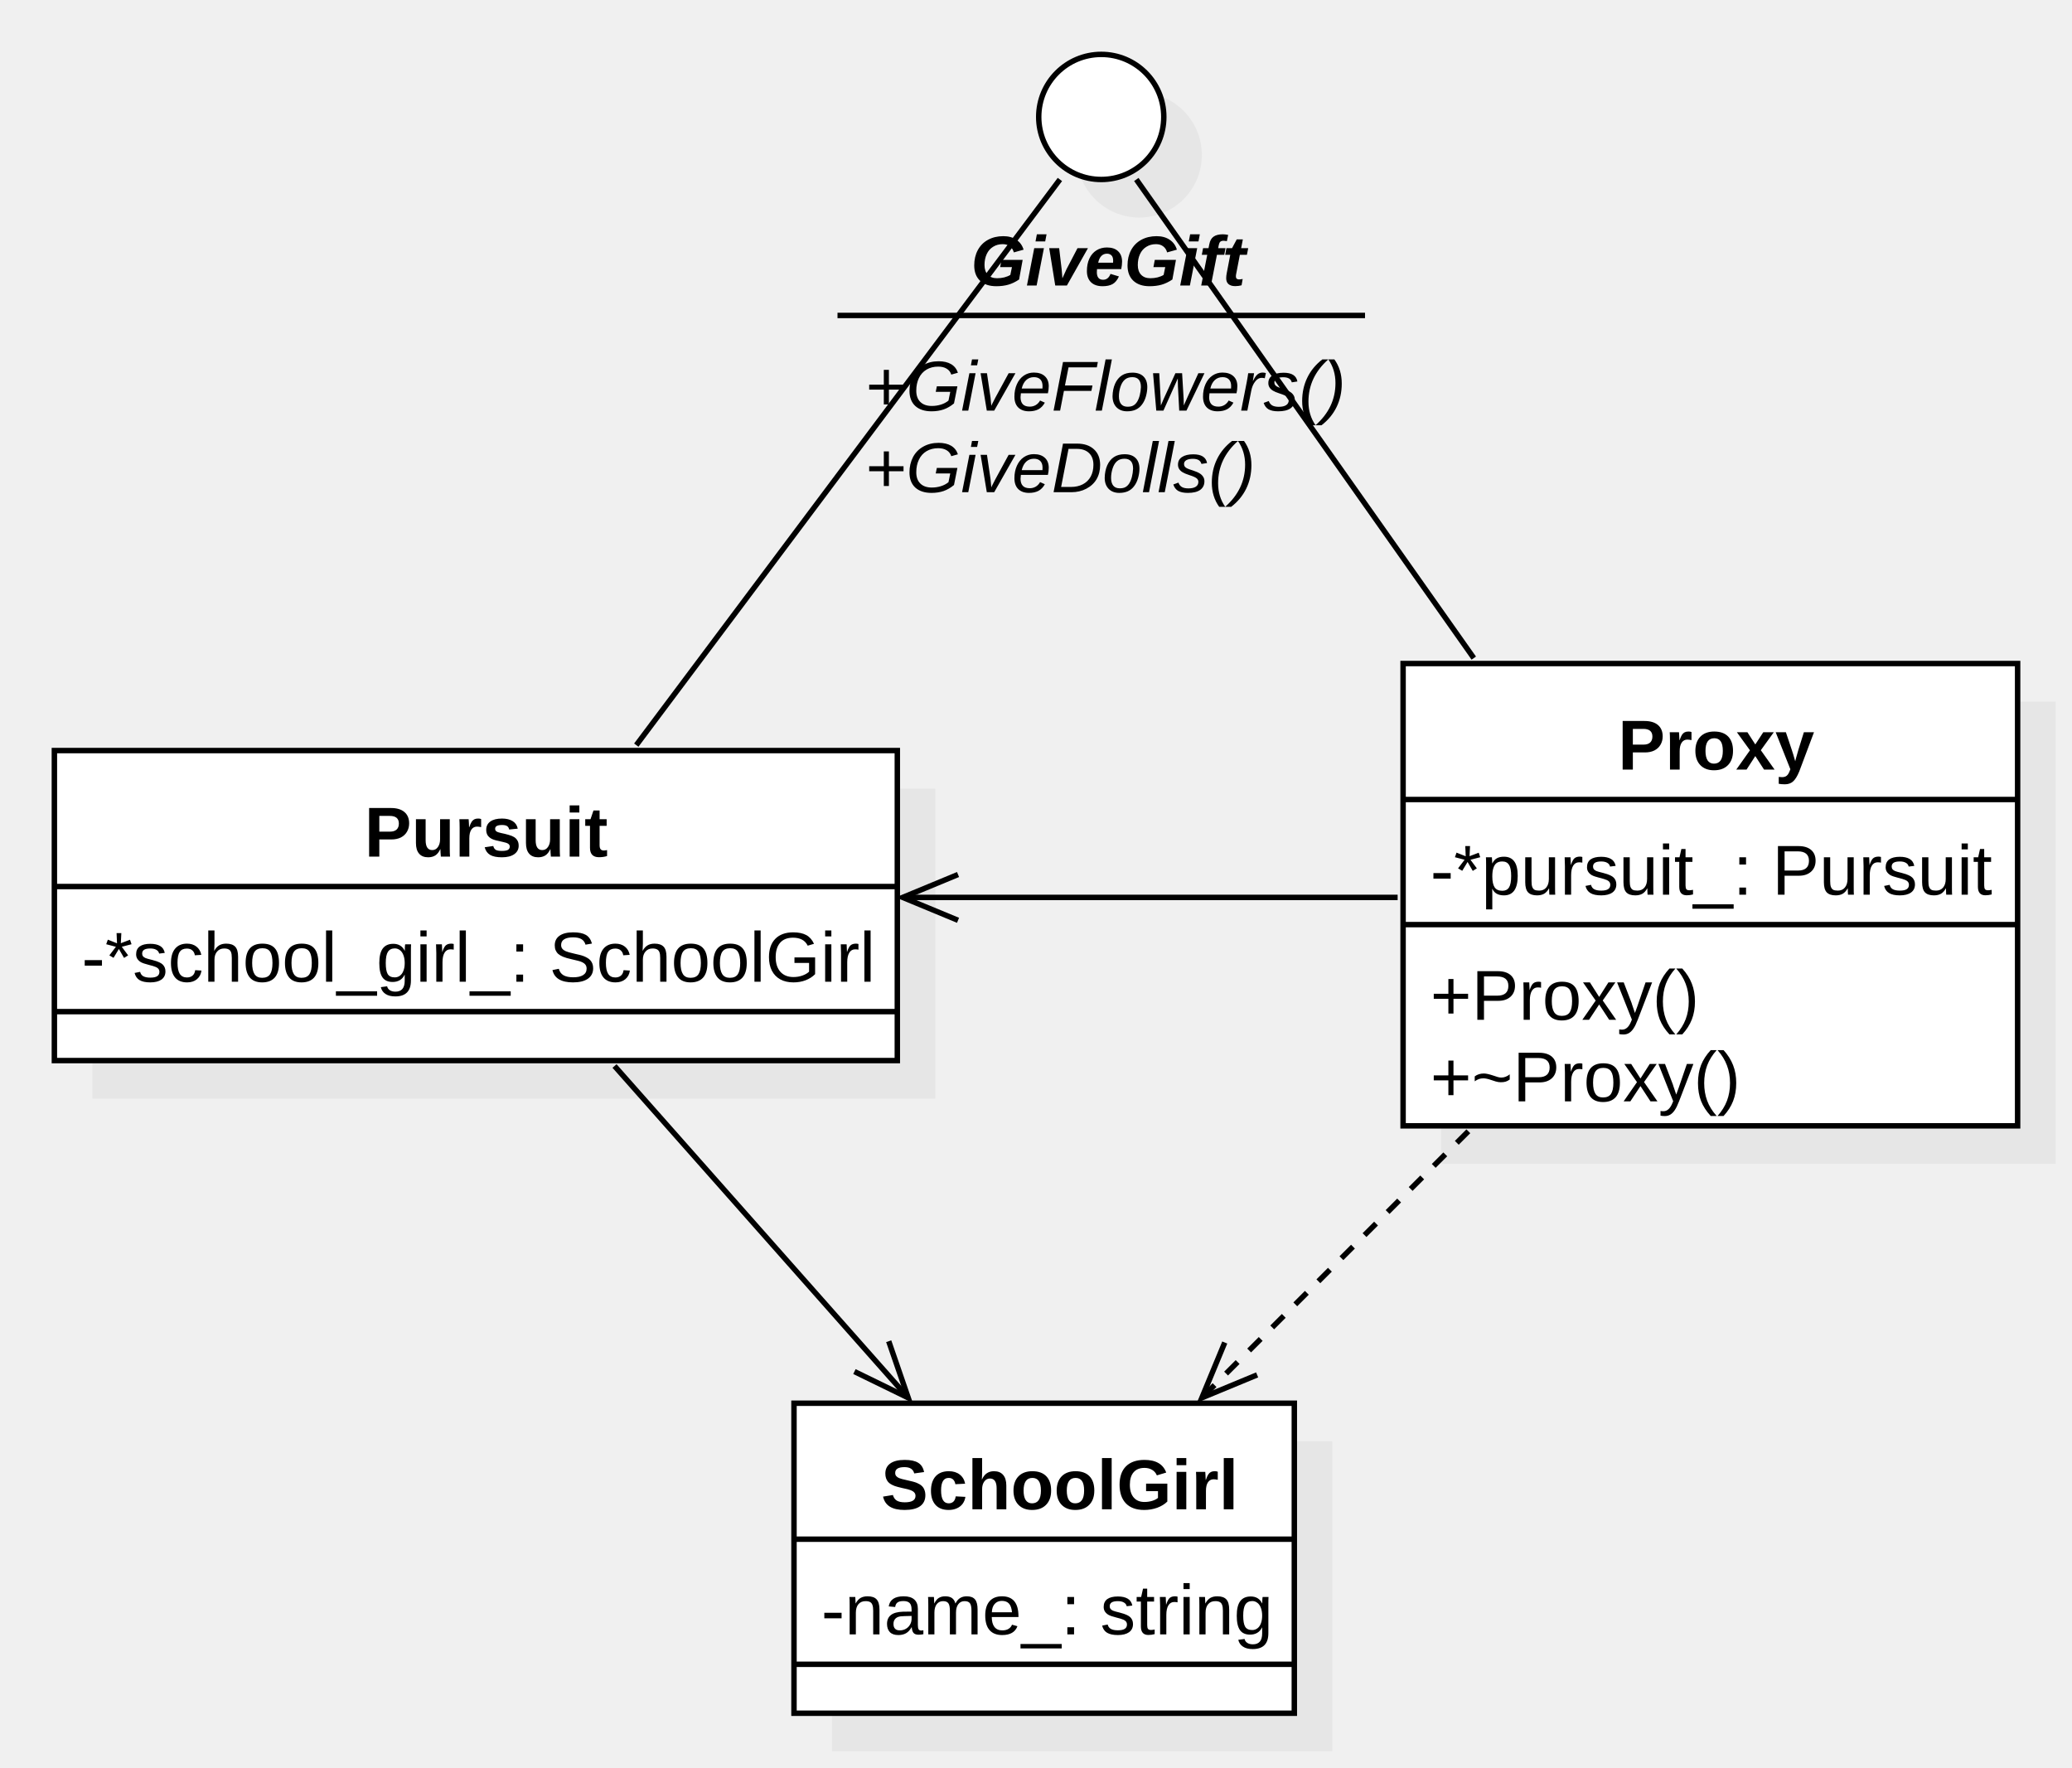
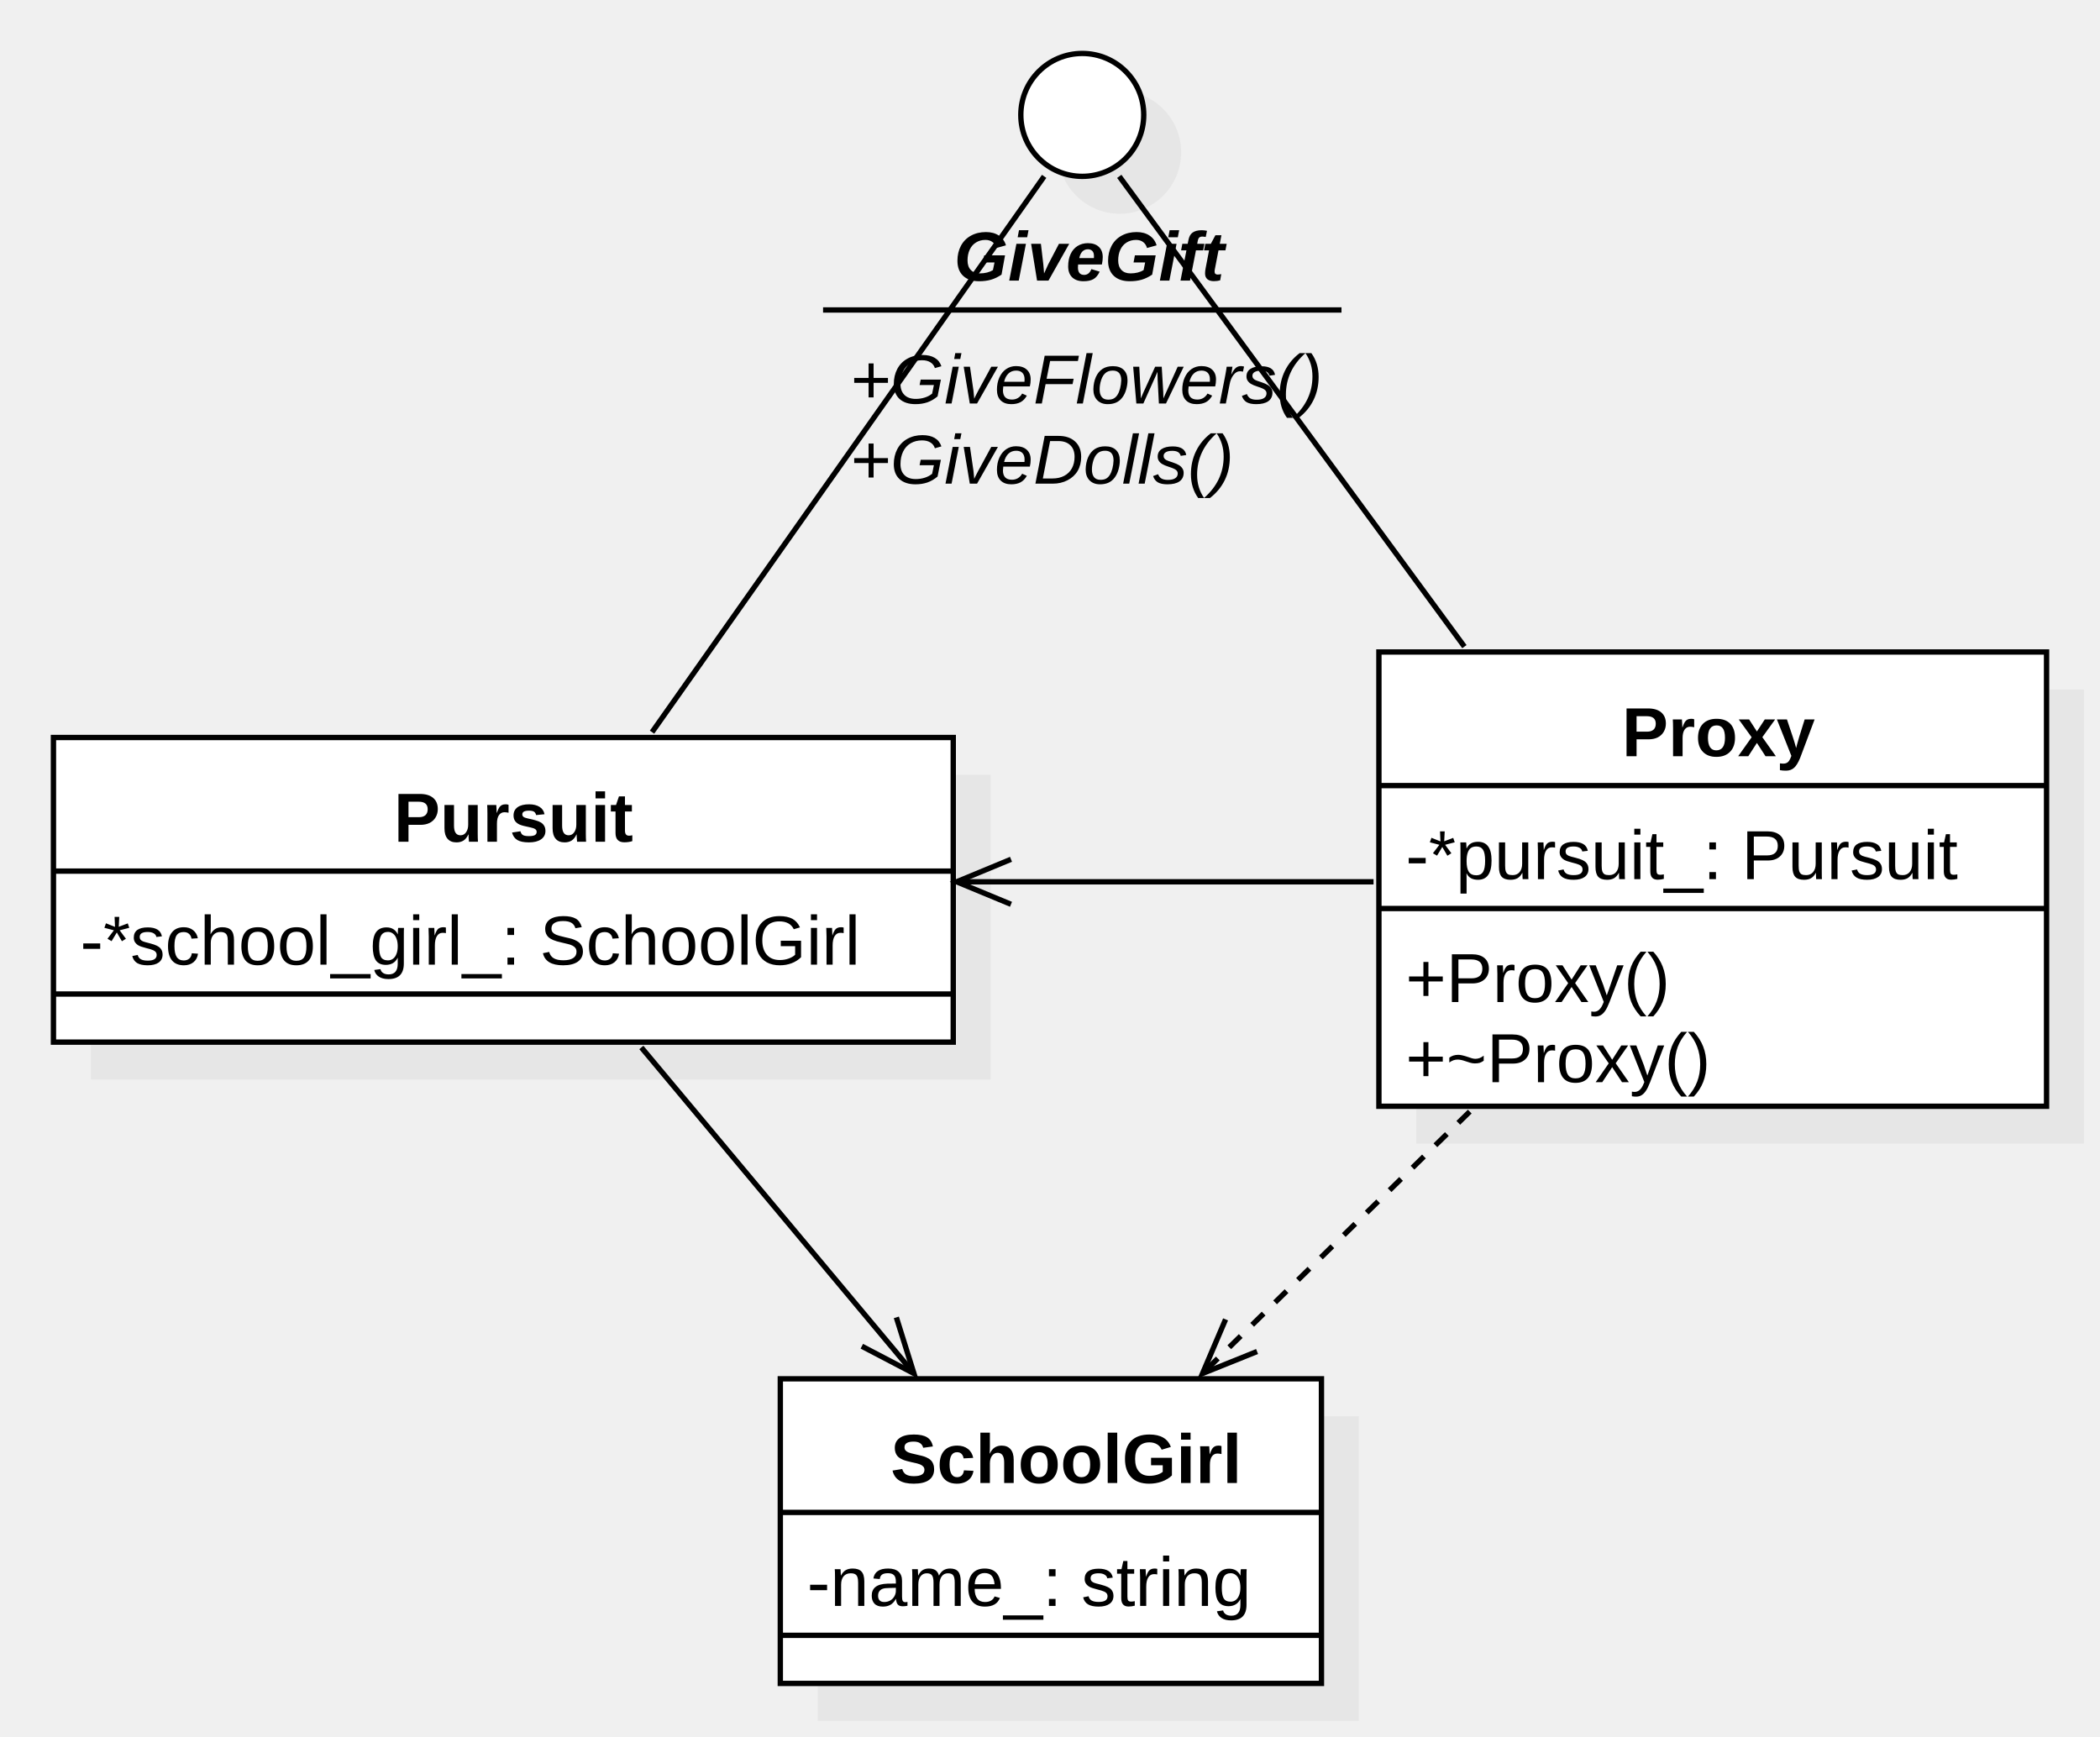
- <svg xmlns="http://www.w3.org/2000/svg" version="1.1" width="381" height="325">
+ <svg xmlns="http://www.w3.org/2000/svg" version="1.1" width="392.921" height="325">
  <defs />
  <g>
    <g transform="translate(-302,-286) scale(1,1)">
-       <rect fill="#C0C0C0" stroke="none" x="455" y="551" width="92" height="57" opacity="0.2" />
+       <rect fill="#C0C0C0" stroke="none" x="455" y="551" width="101.25" height="57" opacity="0.2" />
    </g>
    <g transform="translate(-302,-286) scale(1,1)">
-       <rect fill="#ffffff" stroke="none" x="448" y="544" width="92" height="57" />
+       <rect fill="#ffffff" stroke="none" x="448" y="544" width="101.25" height="57" />
    </g>
    <g transform="translate(-302,-286) scale(1,1)">
-       <path fill="none" stroke="#000000" d="M 448 544 L 540 544 L 540 601 L 448 601 L 448 544 Z Z" stroke-miterlimit="10" />
+       <path fill="none" stroke="#000000" d="M 448 544 L 549.25 544 L 549.25 601 L 448 601 L 448 544 Z Z" stroke-miterlimit="10" />
    </g>
    <g transform="translate(-302,-286) scale(1,1)">
-       <path fill="none" stroke="#000000" d="M 448 569 L 540 569" stroke-miterlimit="10" />
+       <path fill="none" stroke="#000000" d="M 448 569 L 549.25 569" stroke-miterlimit="10" />
    </g>
    <g transform="translate(-302,-286) scale(1,1)">
-       <path fill="none" stroke="#000000" d="M 448 592 L 540 592" stroke-miterlimit="10" />
+       <path fill="none" stroke="#000000" d="M 448 592 L 549.25 592" stroke-miterlimit="10" />
    </g>
    <g transform="translate(-302,-286) scale(1,1)">
      <g>
        <path fill="none" stroke="none" />
-         <text fill="#000000" stroke="none" font-family="Arial" font-size="13px" font-style="normal" font-weight="bold" text-decoration="none" x="464" y="563.5">SchoolGirl</text>
+         <text fill="#000000" stroke="none" font-family="Arial" font-size="13px" font-style="normal" font-weight="bold" text-decoration="none" x="468.625" y="563.5">SchoolGirl</text>
      </g>
    </g>
    <g transform="translate(-302,-286) scale(1,1)">
      <g>
        <path fill="none" stroke="none" />
        <text fill="#000000" stroke="none" font-family="Arial" font-size="13px" font-style="normal" font-weight="normal" text-decoration="none" x="453" y="586.5">-name_: string</text>
      </g>
    </g>
    <g transform="translate(-302,-286) scale(1,1)">
      <path fill="#C0C0C0" stroke="none" d="M 500 314.5 C 500 308.149 505.149 303 511.5 303 C 517.851 303 523 308.149 523 314.5 C 523 320.851 517.851 326 511.5 326 C 505.149 326 500 320.851 500 314.5 Z" opacity="0.2" />
    </g>
    <g transform="translate(-302,-286) scale(1,1)">
      <path fill="#ffffff" stroke="none" d="M 493 307.5 C 493 301.149 498.149 296 504.5 296 C 510.851 296 516 301.149 516 307.5 C 516 313.851 510.851 319 504.5 319 C 498.149 319 493 313.851 493 307.5 Z" />
    </g>
    <g transform="translate(-302,-286) scale(1,1)">
      <path fill="none" stroke="#000000" d="M 493 307.5 C 493 301.149 498.149 296 504.5 296 C 510.851 296 516 301.149 516 307.5 C 516 313.851 510.851 319 504.5 319 C 498.149 319 493 313.851 493 307.5 Z" stroke-miterlimit="10" />
    </g>
    <g transform="translate(-302,-286) scale(1,1)">
      <path fill="none" stroke="#000000" d="M 456 344 L 553 344" stroke-miterlimit="10" />
    </g>
    <g transform="translate(-302,-286) scale(1,1)">
      <g>
        <path fill="none" stroke="none" />
        <text fill="#000000" stroke="none" font-family="Arial" font-size="13px" font-style="italic" font-weight="bold" text-decoration="none" x="480.5" y="338.5">GiveGift</text>
      </g>
    </g>
    <g transform="translate(-302,-286) scale(1,1)">
      <g>
        <path fill="none" stroke="none" />
        <text fill="#000000" stroke="none" font-family="Arial" font-size="13px" font-style="italic" font-weight="normal" text-decoration="none" x="461" y="361.5">+GiveFlowers()</text>
      </g>
    </g>
    <g transform="translate(-302,-286) scale(1,1)">
      <g>
        <path fill="none" stroke="none" />
        <text fill="#000000" stroke="none" font-family="Arial" font-size="13px" font-style="italic" font-weight="normal" text-decoration="none" x="461" y="376.5">+GiveDolls()</text>
      </g>
    </g>
    <g transform="translate(-302,-286) scale(1,1)">
-       <rect fill="#C0C0C0" stroke="none" x="319" y="431" width="155" height="57" opacity="0.2" />
+       <rect fill="#C0C0C0" stroke="none" x="319" y="431" width="168.358" height="57" opacity="0.2" />
    </g>
    <g transform="translate(-302,-286) scale(1,1)">
-       <rect fill="#ffffff" stroke="none" x="312" y="424" width="155" height="57" />
+       <rect fill="#ffffff" stroke="none" x="312" y="424" width="168.358" height="57" />
    </g>
    <g transform="translate(-302,-286) scale(1,1)">
-       <path fill="none" stroke="#000000" d="M 312 424 L 467 424 L 467 481 L 312 481 L 312 424 Z Z" stroke-miterlimit="10" />
+       <path fill="none" stroke="#000000" d="M 312 424 L 480.358 424 L 480.358 481 L 312 481 L 312 424 Z Z" stroke-miterlimit="10" />
    </g>
    <g transform="translate(-302,-286) scale(1,1)">
-       <path fill="none" stroke="#000000" d="M 312 449 L 467 449" stroke-miterlimit="10" />
+       <path fill="none" stroke="#000000" d="M 312 449 L 480.358 449" stroke-miterlimit="10" />
    </g>
    <g transform="translate(-302,-286) scale(1,1)">
-       <path fill="none" stroke="#000000" d="M 312 472 L 467 472" stroke-miterlimit="10" />
+       <path fill="none" stroke="#000000" d="M 312 472 L 480.358 472" stroke-miterlimit="10" />
    </g>
    <g transform="translate(-302,-286) scale(1,1)">
      <g>
        <path fill="none" stroke="none" />
-         <text fill="#000000" stroke="none" font-family="Arial" font-size="13px" font-style="normal" font-weight="bold" text-decoration="none" x="369" y="443.5">Pursuit</text>
+         <text fill="#000000" stroke="none" font-family="Arial" font-size="13px" font-style="normal" font-weight="bold" text-decoration="none" x="375.679" y="443.5">Pursuit</text>
      </g>
    </g>
    <g transform="translate(-302,-286) scale(1,1)">
      <g>
        <path fill="none" stroke="none" />
        <text fill="#000000" stroke="none" font-family="Arial" font-size="13px" font-style="normal" font-weight="normal" text-decoration="none" x="317" y="466.5">-*school_girl_: SchoolGirl</text>
      </g>
    </g>
    <g transform="translate(-302,-286) scale(1,1)">
-       <path fill="none" stroke="#000000" d="M 419 423 L 496.895 319" stroke-miterlimit="10" />
+       <path fill="none" stroke="#000000" d="M 424 423 L 497.368 319" stroke-miterlimit="10" />
    </g>
    <g transform="translate(-302,-286) scale(1,1)">
-       <rect fill="#C0C0C0" stroke="none" x="567" y="415" width="113" height="85" opacity="0.2" />
+       <rect fill="#C0C0C0" stroke="none" x="567" y="415" width="124.921" height="85" opacity="0.2" />
    </g>
    <g transform="translate(-302,-286) scale(1,1)">
-       <rect fill="#ffffff" stroke="none" x="560" y="408" width="113" height="85" />
+       <rect fill="#ffffff" stroke="none" x="560" y="408" width="124.921" height="85" />
    </g>
    <g transform="translate(-302,-286) scale(1,1)">
-       <path fill="none" stroke="#000000" d="M 560 408 L 673 408 L 673 493 L 560 493 L 560 408 Z Z" stroke-miterlimit="10" />
+       <path fill="none" stroke="#000000" d="M 560 408 L 684.921 408 L 684.921 493 L 560 493 L 560 408 Z Z" stroke-miterlimit="10" />
    </g>
    <g transform="translate(-302,-286) scale(1,1)">
-       <path fill="none" stroke="#000000" d="M 560 433 L 673 433" stroke-miterlimit="10" />
+       <path fill="none" stroke="#000000" d="M 560 433 L 684.921 433" stroke-miterlimit="10" />
    </g>
    <g transform="translate(-302,-286) scale(1,1)">
-       <path fill="none" stroke="#000000" d="M 560 456 L 673 456" stroke-miterlimit="10" />
+       <path fill="none" stroke="#000000" d="M 560 456 L 684.921 456" stroke-miterlimit="10" />
    </g>
    <g transform="translate(-302,-286) scale(1,1)">
      <g>
        <path fill="none" stroke="none" />
-         <text fill="#000000" stroke="none" font-family="Arial" font-size="13px" font-style="normal" font-weight="bold" text-decoration="none" x="599.5" y="427.5">Proxy</text>
+         <text fill="#000000" stroke="none" font-family="Arial" font-size="13px" font-style="normal" font-weight="bold" text-decoration="none" x="605.46" y="427.5">Proxy</text>
      </g>
    </g>
    <g transform="translate(-302,-286) scale(1,1)">
      <g>
        <path fill="none" stroke="none" />
        <text fill="#000000" stroke="none" font-family="Arial" font-size="13px" font-style="normal" font-weight="normal" text-decoration="none" x="565" y="450.5">-*pursuit_: Pursuit</text>
      </g>
    </g>
    <g transform="translate(-302,-286) scale(1,1)">
      <g>
        <path fill="none" stroke="none" />
        <text fill="#000000" stroke="none" font-family="Arial" font-size="13px" font-style="normal" font-weight="normal" text-decoration="none" x="565" y="473.5">+Proxy()</text>
      </g>
    </g>
    <g transform="translate(-302,-286) scale(1,1)">
      <g>
        <path fill="none" stroke="none" />
        <text fill="#000000" stroke="none" font-family="Arial" font-size="13px" font-style="normal" font-weight="normal" text-decoration="none" x="565" y="488.5">+~Proxy()</text>
      </g>
    </g>
    <g transform="translate(-302,-286) scale(1,1)">
-       <path fill="none" stroke="#000000" d="M 573 407 L 510.947 319" stroke-miterlimit="10" />
+       <path fill="none" stroke="#000000" d="M 576 407 L 511.421 319" stroke-miterlimit="10" />
    </g>
    <g transform="translate(-302,-286) scale(1,1)">
-       <path fill="none" stroke="#000000" d="M 415 482 L 469 543" stroke-miterlimit="10" />
+       <path fill="none" stroke="#000000" d="M 422 482 L 473 543" stroke-miterlimit="10" />
    </g>
    <g transform="translate(-302,-286) scale(1,1)">
-       <path fill="none" stroke="#000000" d="M 459.112 538.181 L 469 543 L 465.416 532.6" stroke-miterlimit="10" />
+       <path fill="none" stroke="#000000" d="M 463.252 537.903 L 473 543 L 469.711 532.503" stroke-miterlimit="10" />
    </g>
    <g transform="translate(-302,-286) scale(1,1)">
-       <path fill="none" stroke="#000000" d="M 572 494 L 523 543" stroke-miterlimit="10" stroke-dasharray="3" />
+       <path fill="none" stroke="#000000" d="M 577 494 L 527 543" stroke-miterlimit="10" stroke-dasharray="3" />
    </g>
    <g transform="translate(-302,-286) scale(1,1)">
-       <path fill="none" stroke="#000000" d="M 527.21 532.837 L 523 543 L 533.163 538.79" stroke-miterlimit="10" />
+       <path fill="none" stroke="#000000" d="M 531.312 532.88 L 527 543 L 537.205 538.893" stroke-miterlimit="10" />
    </g>
    <g transform="translate(-302,-286) scale(1,1)">
-       <path fill="none" stroke="#000000" d="M 559 451 L 468 451" stroke-miterlimit="10" />
+       <path fill="none" stroke="#000000" d="M 559 451 L 481 451" stroke-miterlimit="10" />
    </g>
    <g transform="translate(-302,-286) scale(1,1)">
-       <path fill="none" stroke="#000000" d="M 478.163 446.79 L 468 451 L 478.163 455.21" stroke-miterlimit="10" />
+       <path fill="none" stroke="#000000" d="M 491.163 446.79 L 481 451 L 491.163 455.21" stroke-miterlimit="10" />
    </g>
  </g>
</svg>
